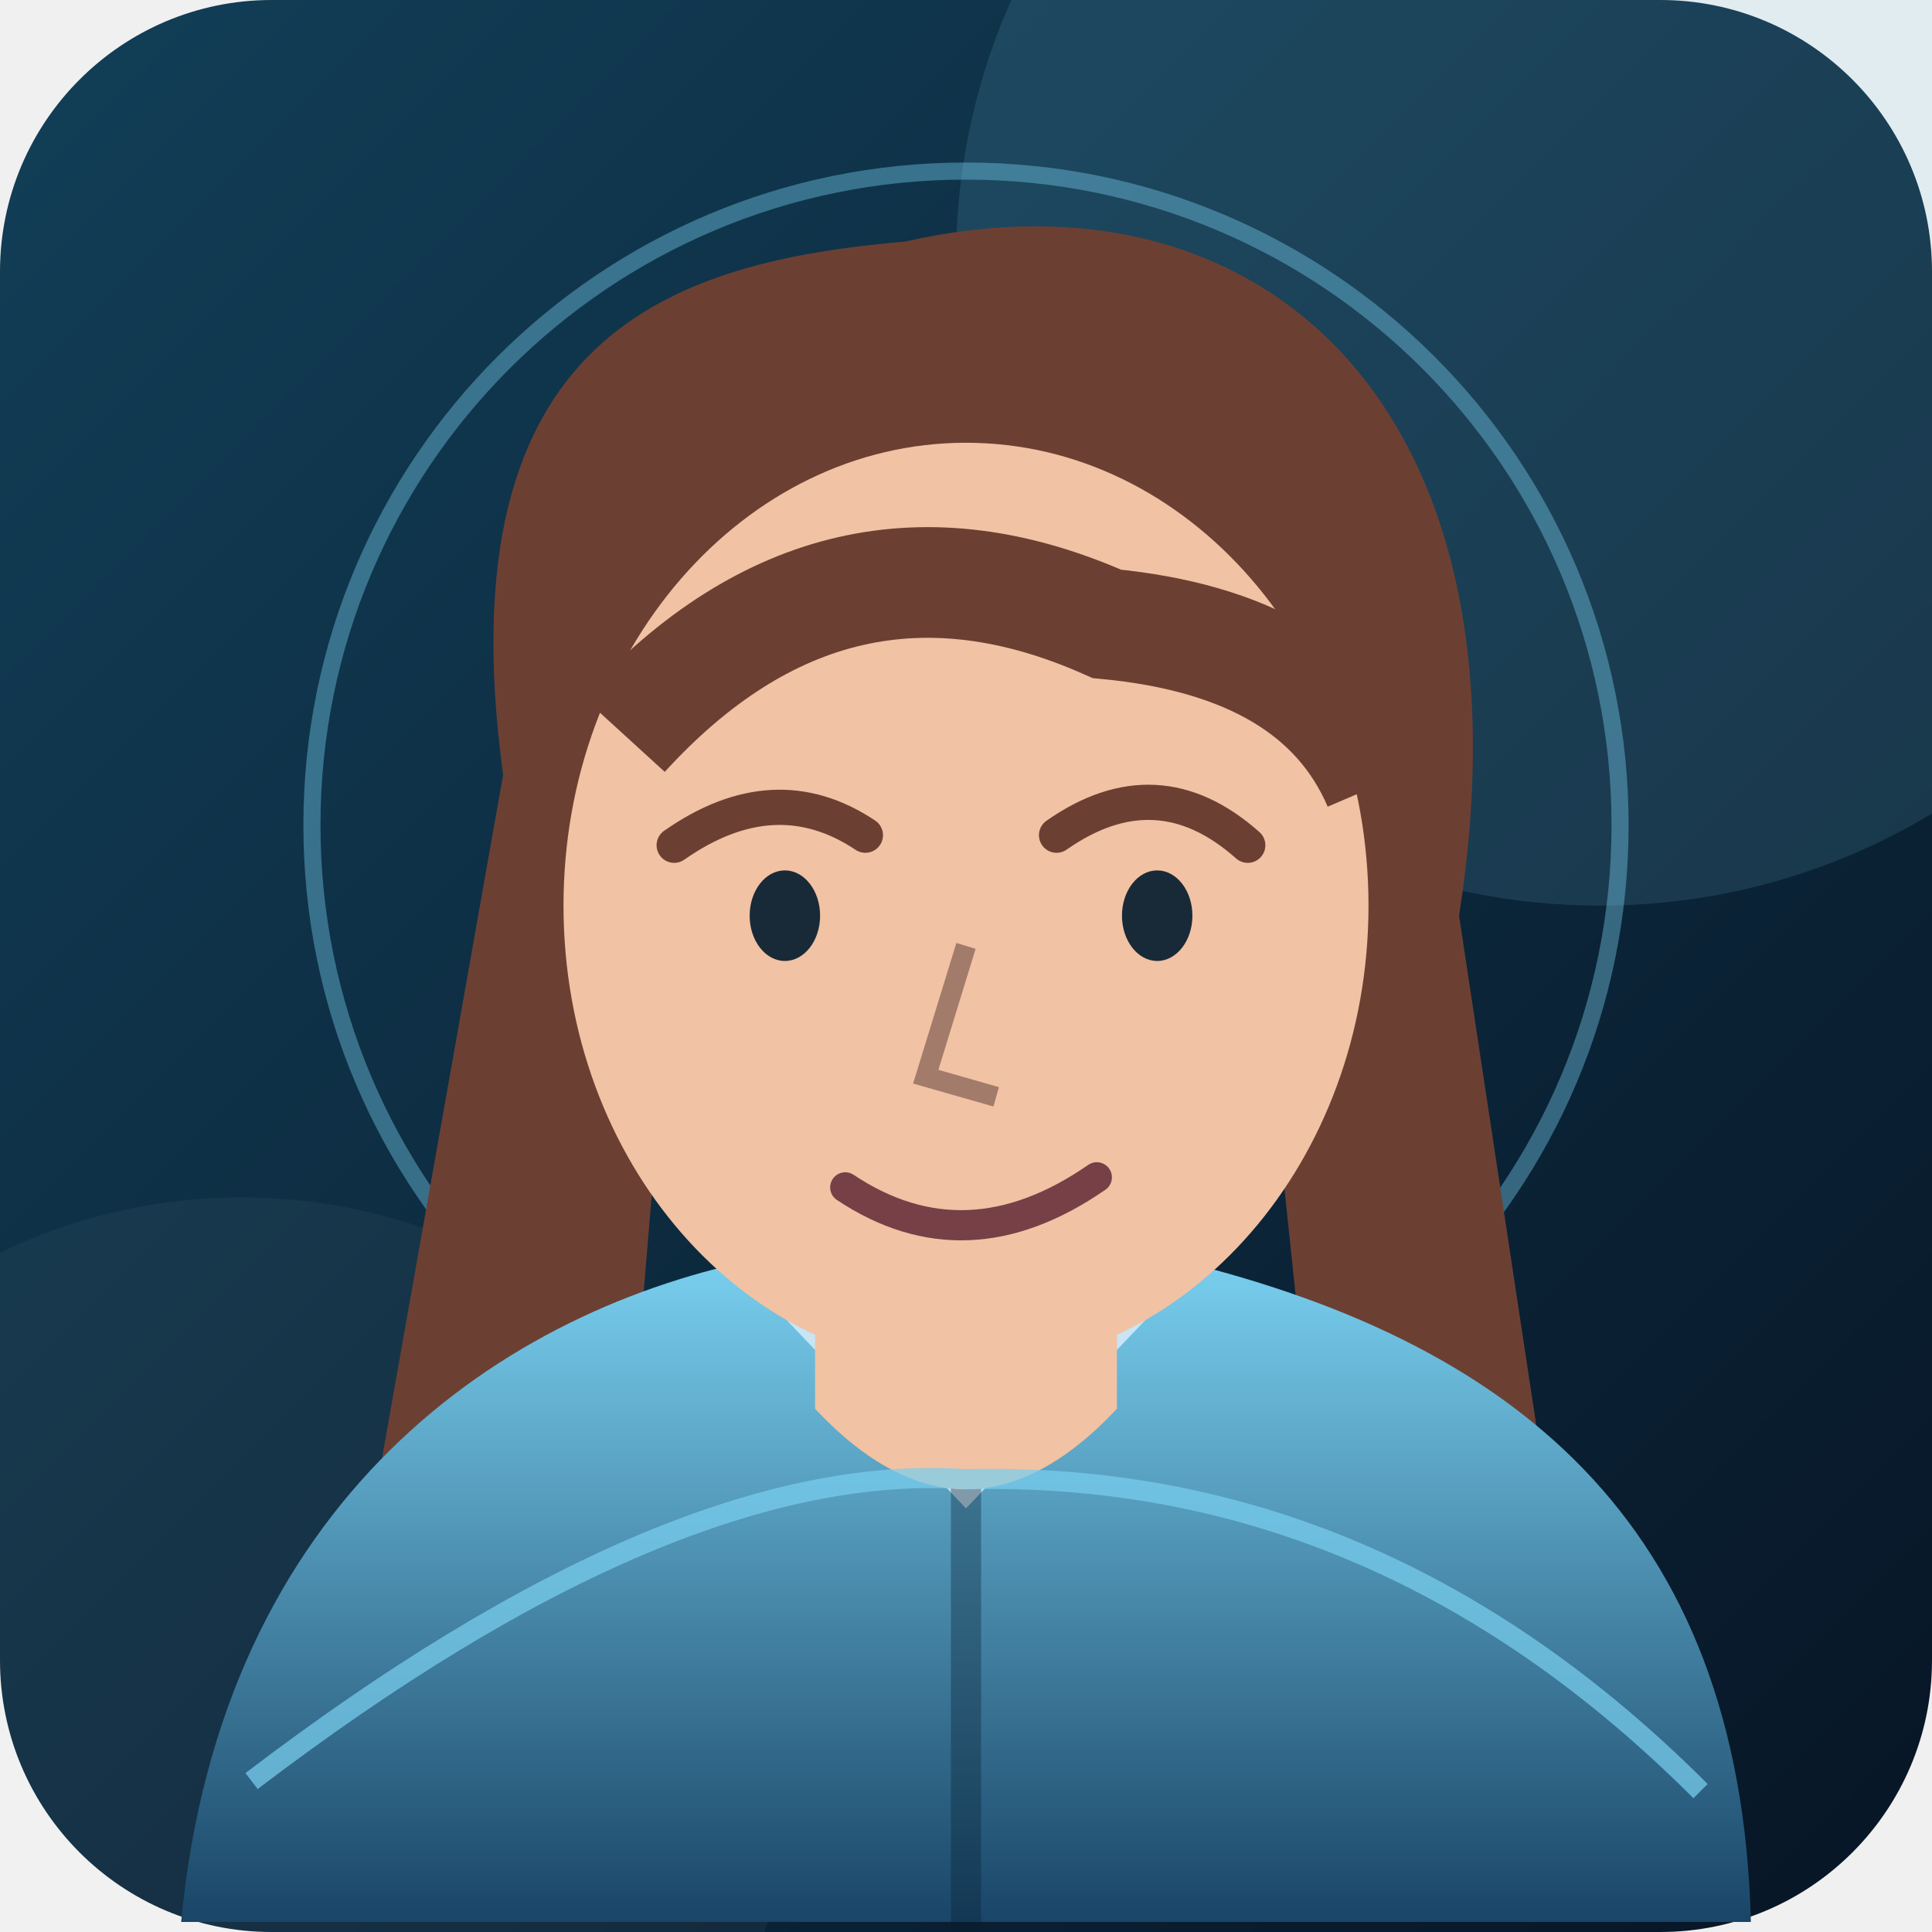
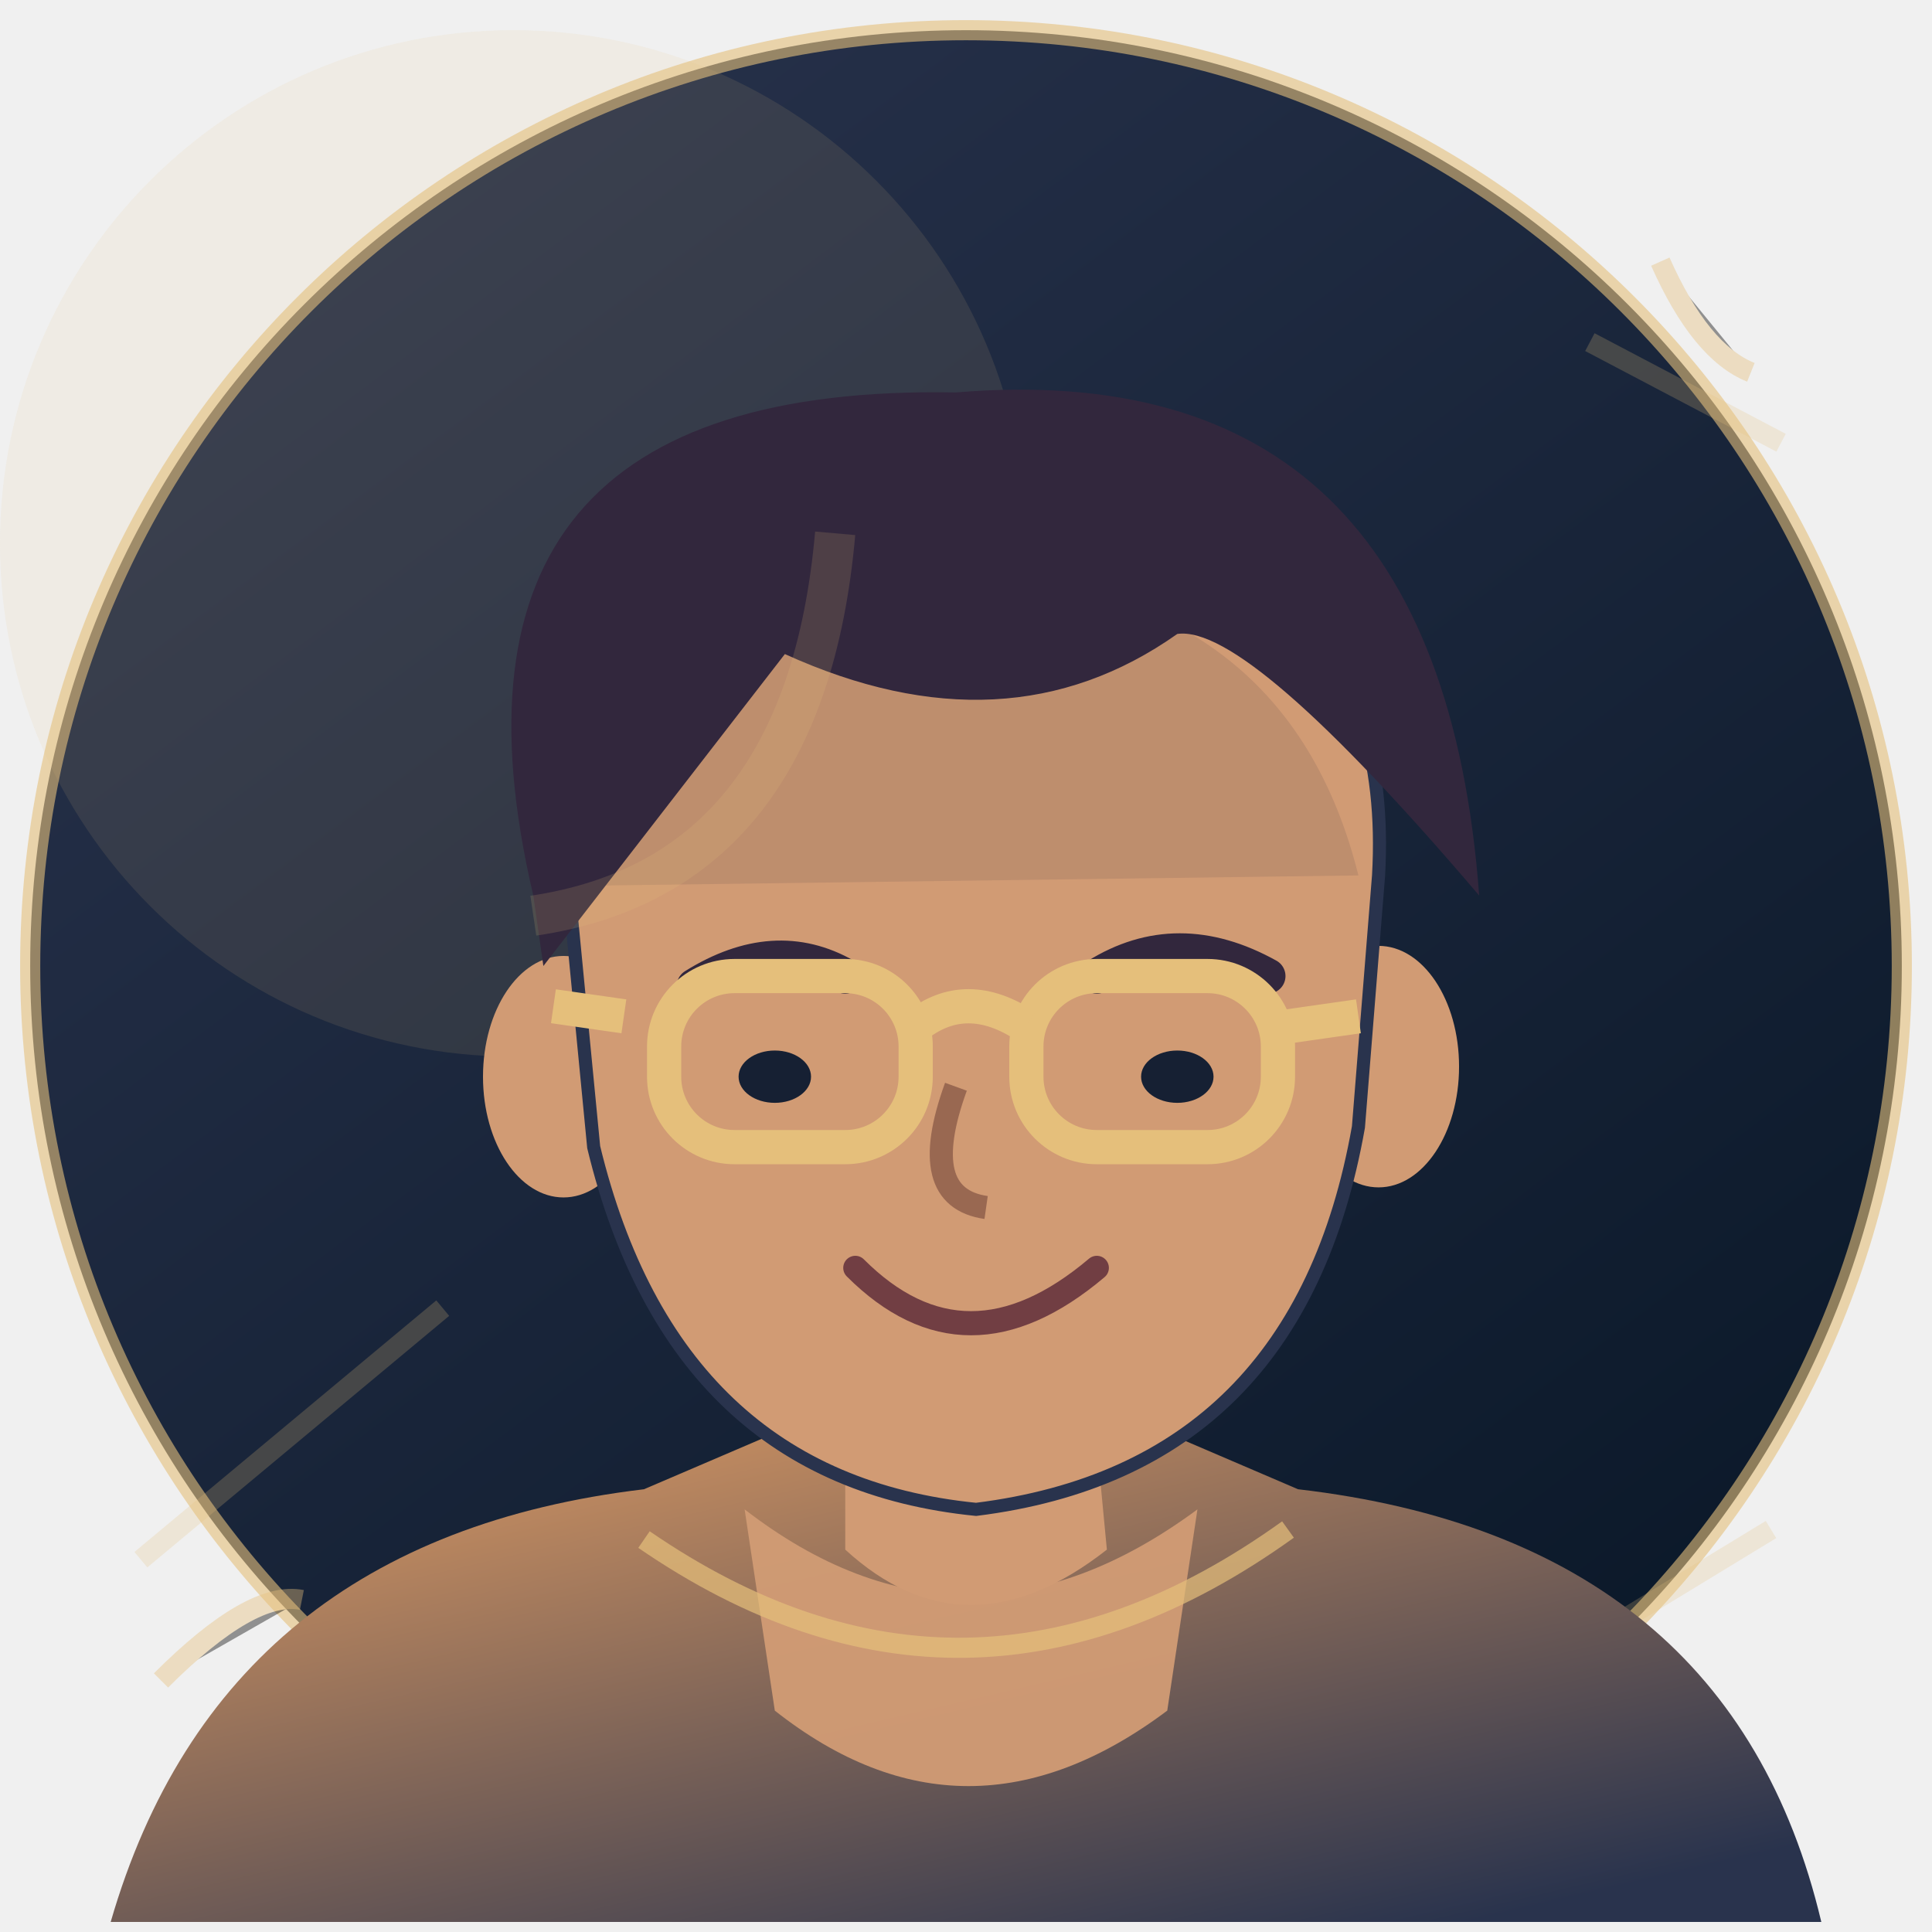
- <svg xmlns="http://www.w3.org/2000/svg" viewBox="0 0 192 192" role="img" aria-label="Portrait avatar Mira F">
+ <svg xmlns="http://www.w3.org/2000/svg" viewBox="0 0 192 192" role="img" aria-labelledby="title">
  <defs>
-     <linearGradient id="bg" x2="1" y2="1">
-       <stop stop-color="#123f58" />
-       <stop offset="1" stop-color="#071525" />
+     <linearGradient id="bg" x1=".1" y1="0" x2=".85" y2="1">
+       <stop stop-color="#29334d" />
+       <stop offset="1" stop-color="#091727" />
    </linearGradient>
-     <linearGradient id="coat" x2="0" y2="1">
-       <stop stop-color="#79cfef" />
-       <stop offset="1" stop-color="#194567" />
+     <linearGradient id="jacket" x1="0" y1="0" x2=".8" y2="1">
+       <stop stop-color="#e19d64" />
+       <stop offset="1" stop-color="#29334d" />
    </linearGradient>
  </defs>
-   <rect width="192" height="192" rx="27" fill="url(#bg)" />
-   <circle cx="159" cy="26" r="64" fill="#79cfef" opacity=".13" />
-   <circle cx="24" cy="174" r="55" fill="#fff" opacity=".04" />
-   <circle cx="96" cy="82" r="65" fill="none" stroke="#79cfef" stroke-width="1.7" opacity=".4" />
-   <path d="M50 77C44 33 67 26 90 24C125 16 153 40 145 91L155 157 131 150 125 93 67 92 62 152 36 156Z" fill="#6b4033" />
-   <path d="M18 191C22 149 50 130 76 125L95 144 116 125C150 133 173 151 174 191Z" fill="url(#coat)" />
-   <path d="M76 126l20 21 20-21" fill="none" stroke="#f1f8ff" stroke-width="4" opacity=".68" />
-   <path d="M96 147v45" stroke="#071e30" stroke-width="3" opacity=".34" />
-   <path d="M81 124v16q15 16 30 0v-16" fill="#f1c2a3" />
-   <ellipse cx="96" cy="90" rx="40" ry="46" fill="#f1c2a3" />
-   <path d="M62 73Q83 50 110 62Q131 64 137 78" stroke="#6b4033" stroke-width="11" fill="none" />
-   <path d="M67 84q10-7 19-1m19 0q10-7 19 1" stroke="#6b4033" stroke-width="3.5" stroke-linecap="round" fill="none" />
-   <ellipse cx="78" cy="91" rx="3.5" ry="4.5" fill="#182a37" />
-   <ellipse cx="115" cy="91" rx="3.5" ry="4.5" fill="#182a37" />
-   <path d="M96 94l-4 13 7 2" stroke="#6f4b45" stroke-width="2" opacity=".6" fill="none" />
-   <path d="M84 118q12 8 25-1" stroke="#773f46" stroke-width="3" stroke-linecap="round" fill="none" />
-   <path d="M25 177Q67 145 96 147Q137 146 169 178" stroke="#79cfef" stroke-width="2" fill="none" opacity=".72" />
+   <circle cx="96" cy="96" r="93" fill="url(#bg)" stroke="#e5bf7b" stroke-opacity=".6" stroke-width="2" />
+   <circle cx="51" cy="54" r="51" fill="#e5bf7b" opacity=".11" />
+   <path d="M14 155L44 130M158 34L177 44M153 166L176 152" stroke="#e5bf7b" stroke-opacity=".22" stroke-width="2" fill="none" />
+   <path d="M11 191Q22 153 64 148L78 142Q97 154 115 142L129 148Q172 153 181 191Z" fill="url(#jacket)" />
+   <path d="M74 150Q96 167 119 150L116 170Q96 185 77 170Z" fill="#d19b74" opacity=".95" />
+   <path d="M84 133L84 154Q96 165 110 154L108 133" fill="#d19b74" />
+   <ellipse cx="56" cy="107" rx="8" ry="12" fill="#d19b74" />
+   <ellipse cx="137" cy="106" rx="8" ry="12" fill="#d19b74" />
+   <path d="M56 83Q57 51 97 47Q139 52 137 87L135 112Q129 146 97 150Q67 147 59 114Z" fill="#d19b74" stroke="#29334d" stroke-width="1.3" />
+   <path d="M60 88Q63 60 97 57Q128 59 135 87" fill="#32273d" opacity=".12" />
+   <path d="M53 89Q41 38 95 39Q143 35 147 89Q124 62 117 63Q100 75 78 65L54 96Z" fill="#32273d" />
+   <path d="M53 91Q80 87 83 53" fill="none" stroke="#e5bf7b" stroke-width="4" opacity=".16" />
+   <path d="M69 98Q77 93 84 97M109 97Q117 92 126 97" stroke="#32273d" stroke-width="3.5" fill="none" stroke-linecap="round" />
+   <ellipse cx="77" cy="107" rx="3.6" ry="2.6" fill="#162033" />
+   <ellipse cx="117" cy="107" rx="3.6" ry="2.6" fill="#162033" />
+   <path d="M95 108Q91 119 98 120" stroke="#6c3f35" stroke-opacity=".55" stroke-width="2.3" fill="none" />
+   <path d="M85 126Q96 137 109 126" fill="none" stroke="#713e43" stroke-width="2.4" stroke-linecap="round" />
+   <path d="M64 153Q96 175 128 152" stroke="#e5bf7b" stroke-width="2" opacity=".7" fill="none" />
+   <g fill="none" stroke="#e5bf7b" stroke-width="3.4">
+     <rect x="66" y="97" width="25" height="17" rx="7" />
+     <rect x="102" y="97" width="25" height="17" rx="7" />
+     <path d="M91 102Q96 98 102 102M62 101L55 100M128 102L135 101" />
+   </g>
+   <path d="M16 167Q25 158 30 159M165 26Q169 35 174 37" stroke="#e5bf7b" stroke-width="2" opacity=".4" />
</svg>
